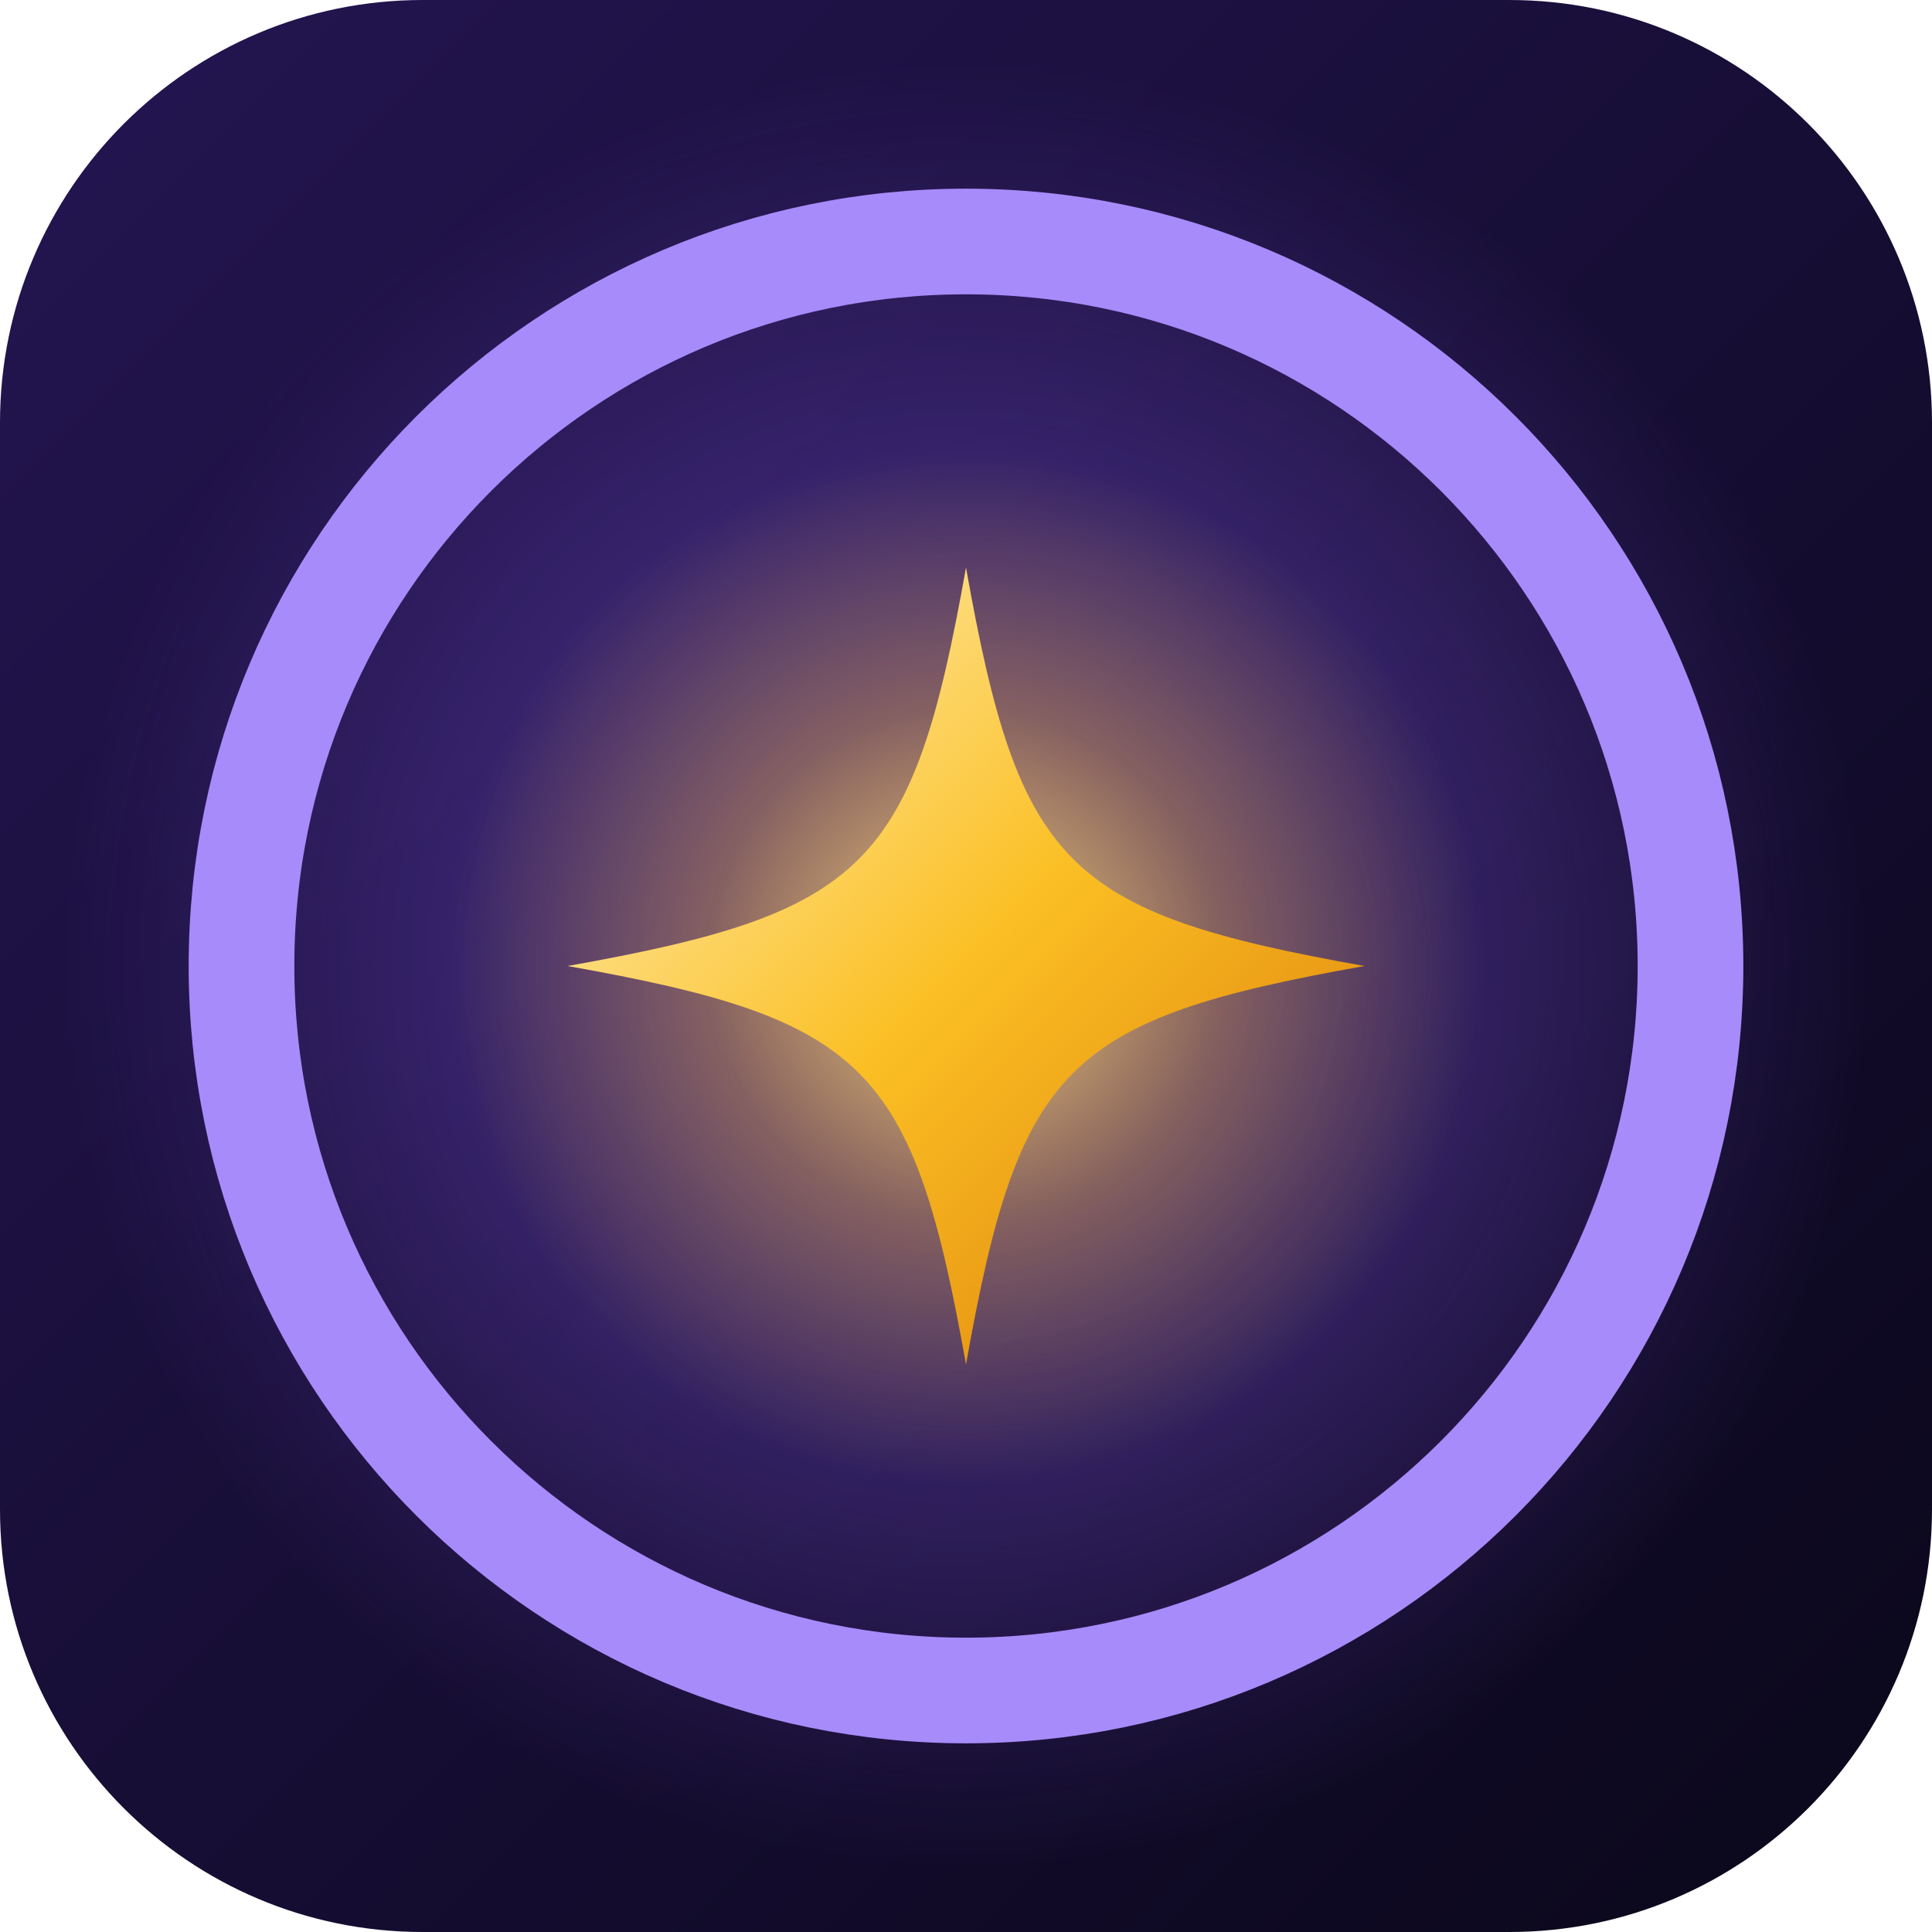
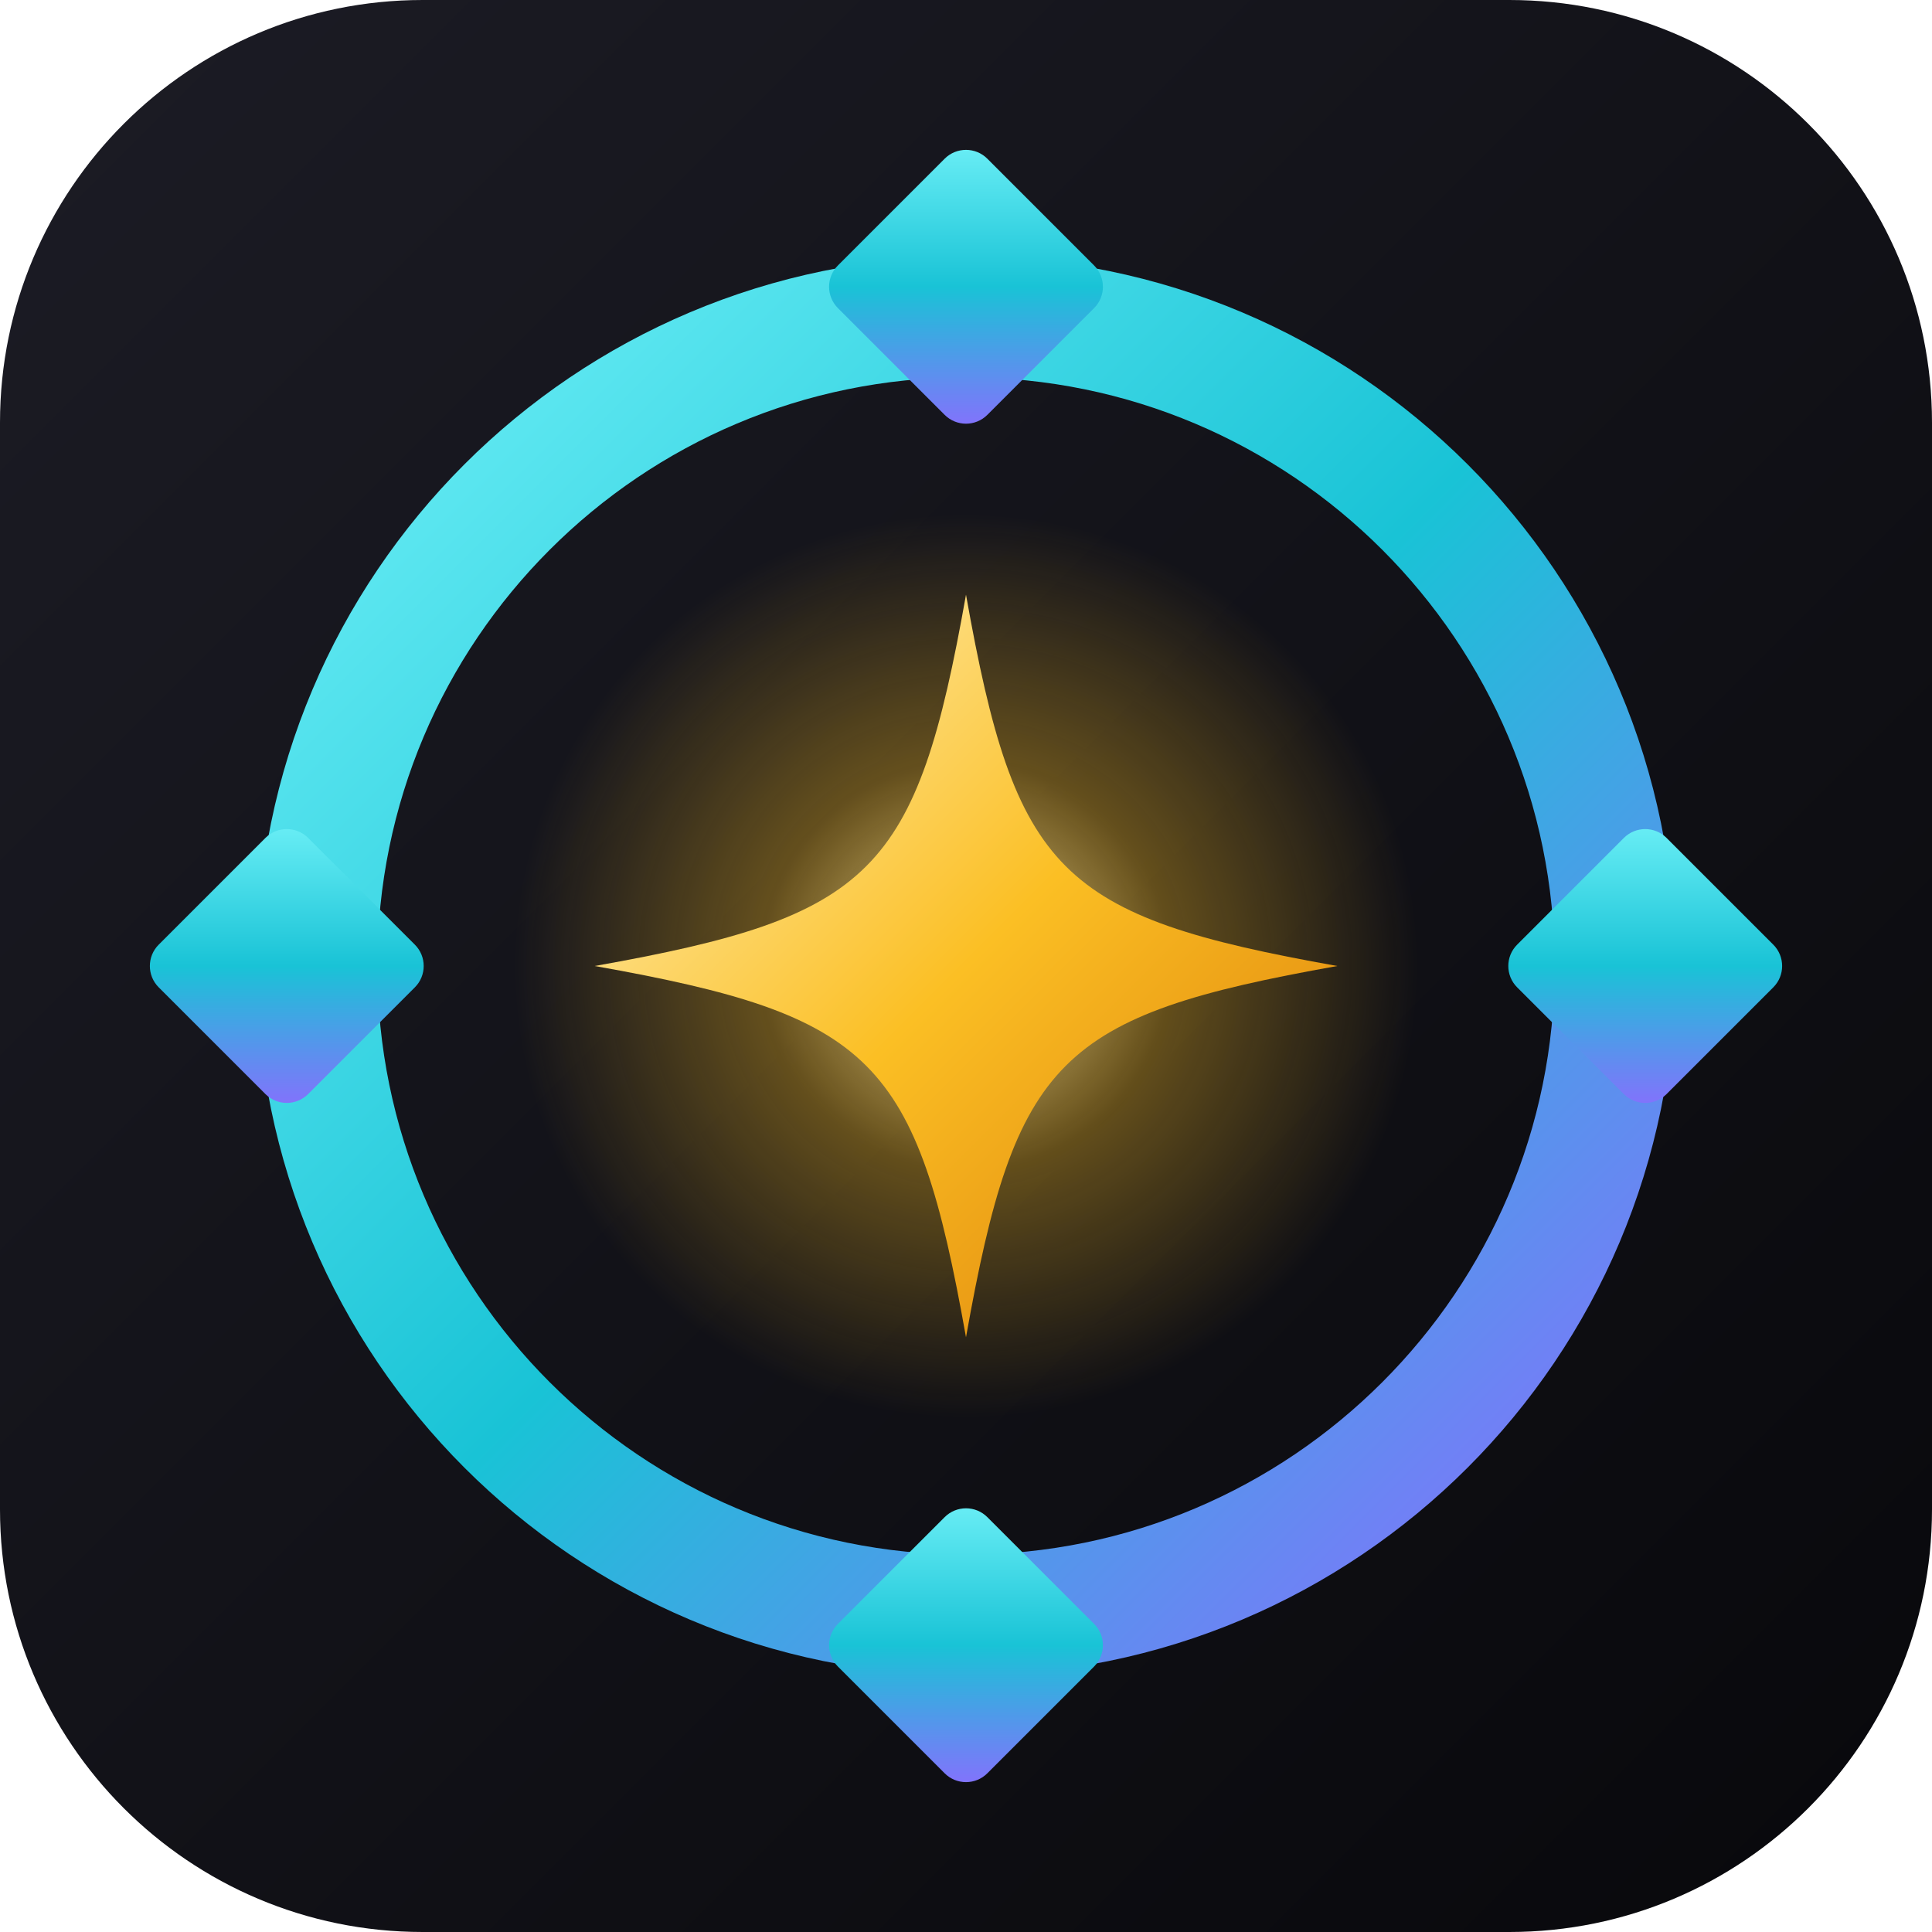
<svg xmlns="http://www.w3.org/2000/svg" viewBox="0 0 128 128">
  <defs>
    <linearGradient id="fondo" x1="0" y1="0" x2="1" y2="1">
-       <stop offset="0" stop-color="#241552" />
-       <stop offset="1" stop-color="#0a0719" />
+       <stop offset="0" stop-color="#1c1c25" />
+       <stop offset="1" stop-color="#08080b" />
    </linearGradient>
-     <radialGradient id="alone" cx="0.5" cy="0.5" r="0.5">
-       <stop offset="0" stop-color="#8b5cf6" stop-opacity="0.55" />
-       <stop offset="1" stop-color="#8b5cf6" stop-opacity="0" />
-     </radialGradient>
+     <linearGradient id="aurora" x1="0" y1="0" x2="1" y2="1">
+       <stop offset="0" stop-color="#6ef0f7" />
+       <stop offset="0.5" stop-color="#19c3d6" />
+       <stop offset="1" stop-color="#8b6cff" />
+     </linearGradient>
    <radialGradient id="luce" cx="0.5" cy="0.5" r="0.5">
-       <stop offset="0" stop-color="#fde68a" stop-opacity="0.9" />
-       <stop offset="0.5" stop-color="#fbbf24" stop-opacity="0.35" />
+       <stop offset="0" stop-color="#fff6cc" stop-opacity="0.9" />
+       <stop offset="0.45" stop-color="#fbbf24" stop-opacity="0.35" />
      <stop offset="1" stop-color="#fbbf24" stop-opacity="0" />
    </radialGradient>
    <linearGradient id="oro" x1="0" y1="0" x2="1" y2="1">
      <stop offset="0" stop-color="#fff6cc" />
      <stop offset="0.5" stop-color="#fbbf24" />
      <stop offset="1" stop-color="#d97706" />
    </linearGradient>
  </defs>
  <rect id="forma" width="128" height="128" rx="28" fill="url(#fondo)" />
-   <circle cx="64" cy="64" r="60" fill="url(#alone)" />
-   <circle cx="64" cy="64" r="48" fill="none" stroke="#a78bfa" stroke-width="7" />
-   <circle cx="64" cy="64" r="34" fill="url(#luce)" />
-   <path d="M0,-6 C0.8,-1.5 1.5,-0.8 6,0 C1.5,0.8 0.8,1.5 0,6 C-0.8,1.5 -1.5,0.8 -6,0 C-1.5,-0.8 -0.8,-1.5 0,-6 Z" fill="url(#oro)" transform="translate(64 64) scale(4.4)" />
+   <circle cx="64" cy="64" r="43" fill="none" stroke="url(#aurora)" stroke-width="8" />
+   <g fill="url(#aurora)">
+     <rect x="57" y="12" width="14" height="14" rx="2" transform="rotate(45 64 19)" />
+     <rect x="57" y="102" width="14" height="14" rx="2" transform="rotate(45 64 109)" />
+     <rect x="12" y="57" width="14" height="14" rx="2" transform="rotate(45 19 64)" />
+     <rect x="102" y="57" width="14" height="14" rx="2" transform="rotate(45 109 64)" />
+   </g>
+   <circle cx="64" cy="64" r="30" fill="url(#luce)" />
+   <path d="M0,-6 C0.8,-1.5 1.5,-0.8 6,0 C1.5,0.8 0.8,1.5 0,6 C-0.8,1.5 -1.5,0.8 -6,0 C-1.5,-0.8 -0.8,-1.5 0,-6 Z" fill="url(#oro)" transform="translate(64 64) scale(4.1)" />
</svg>
